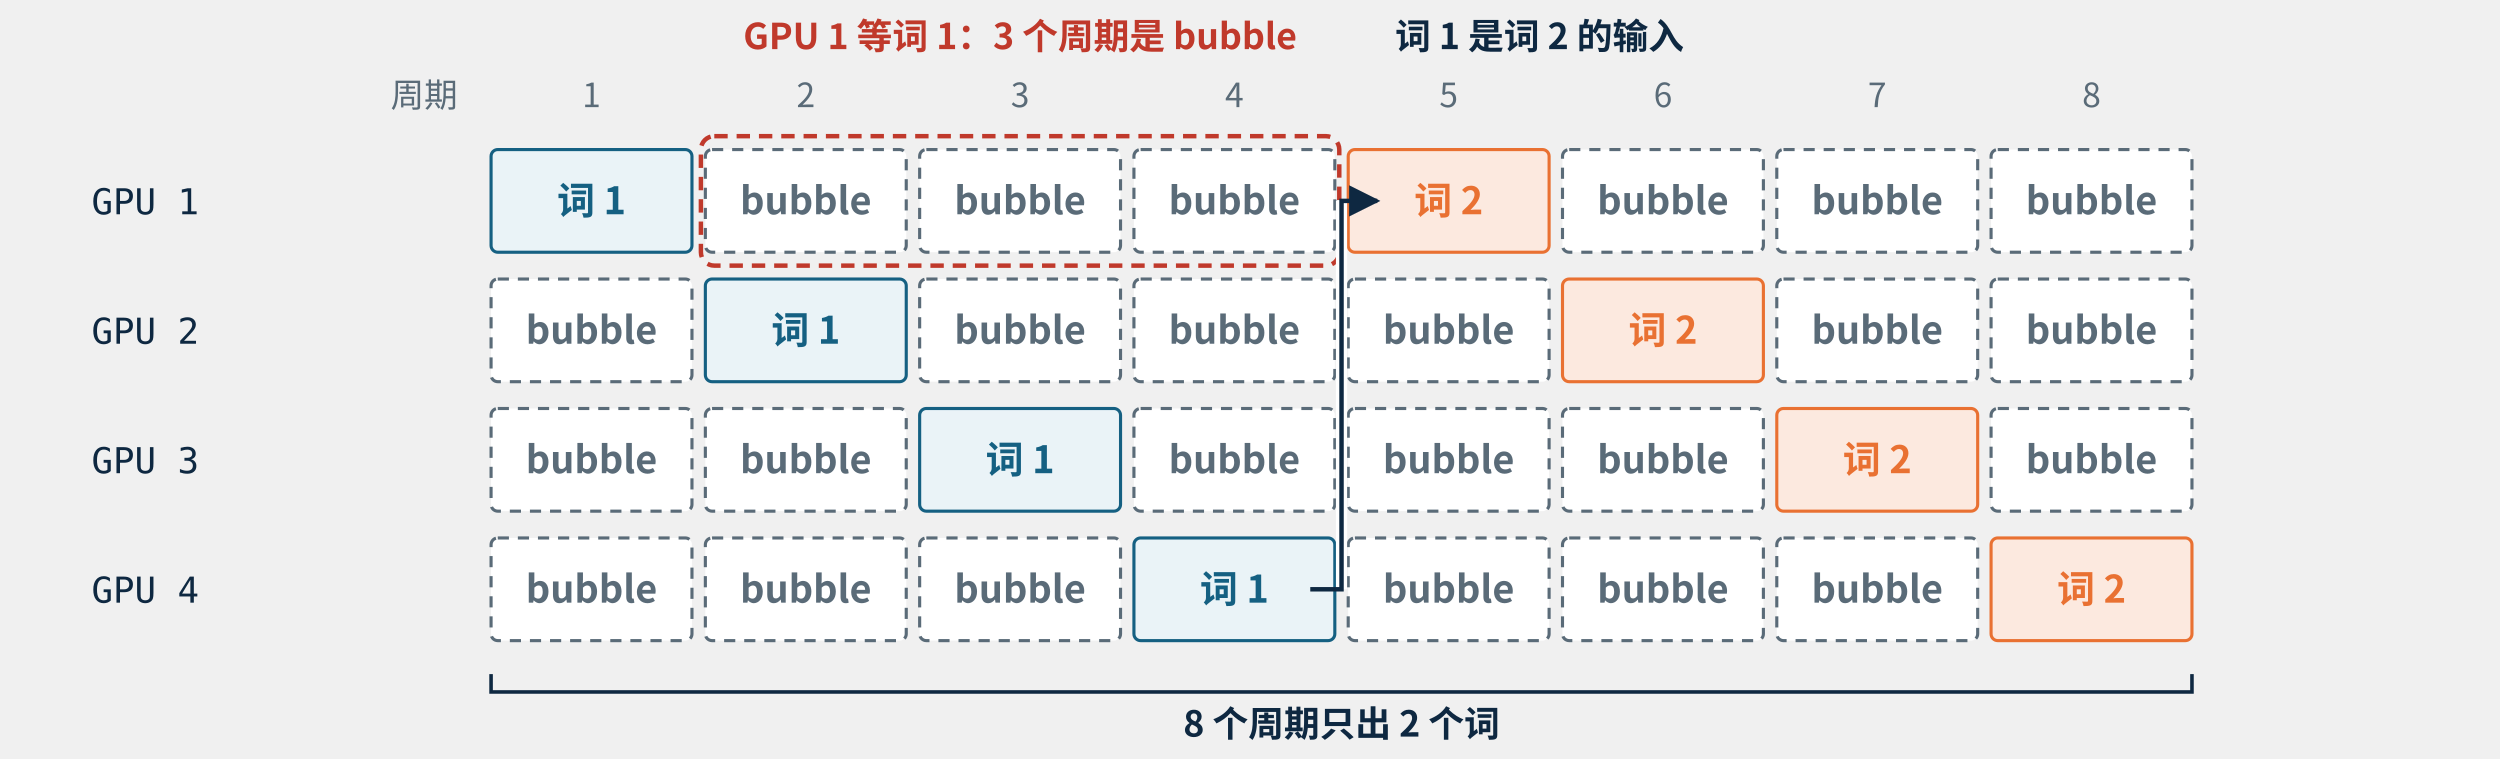
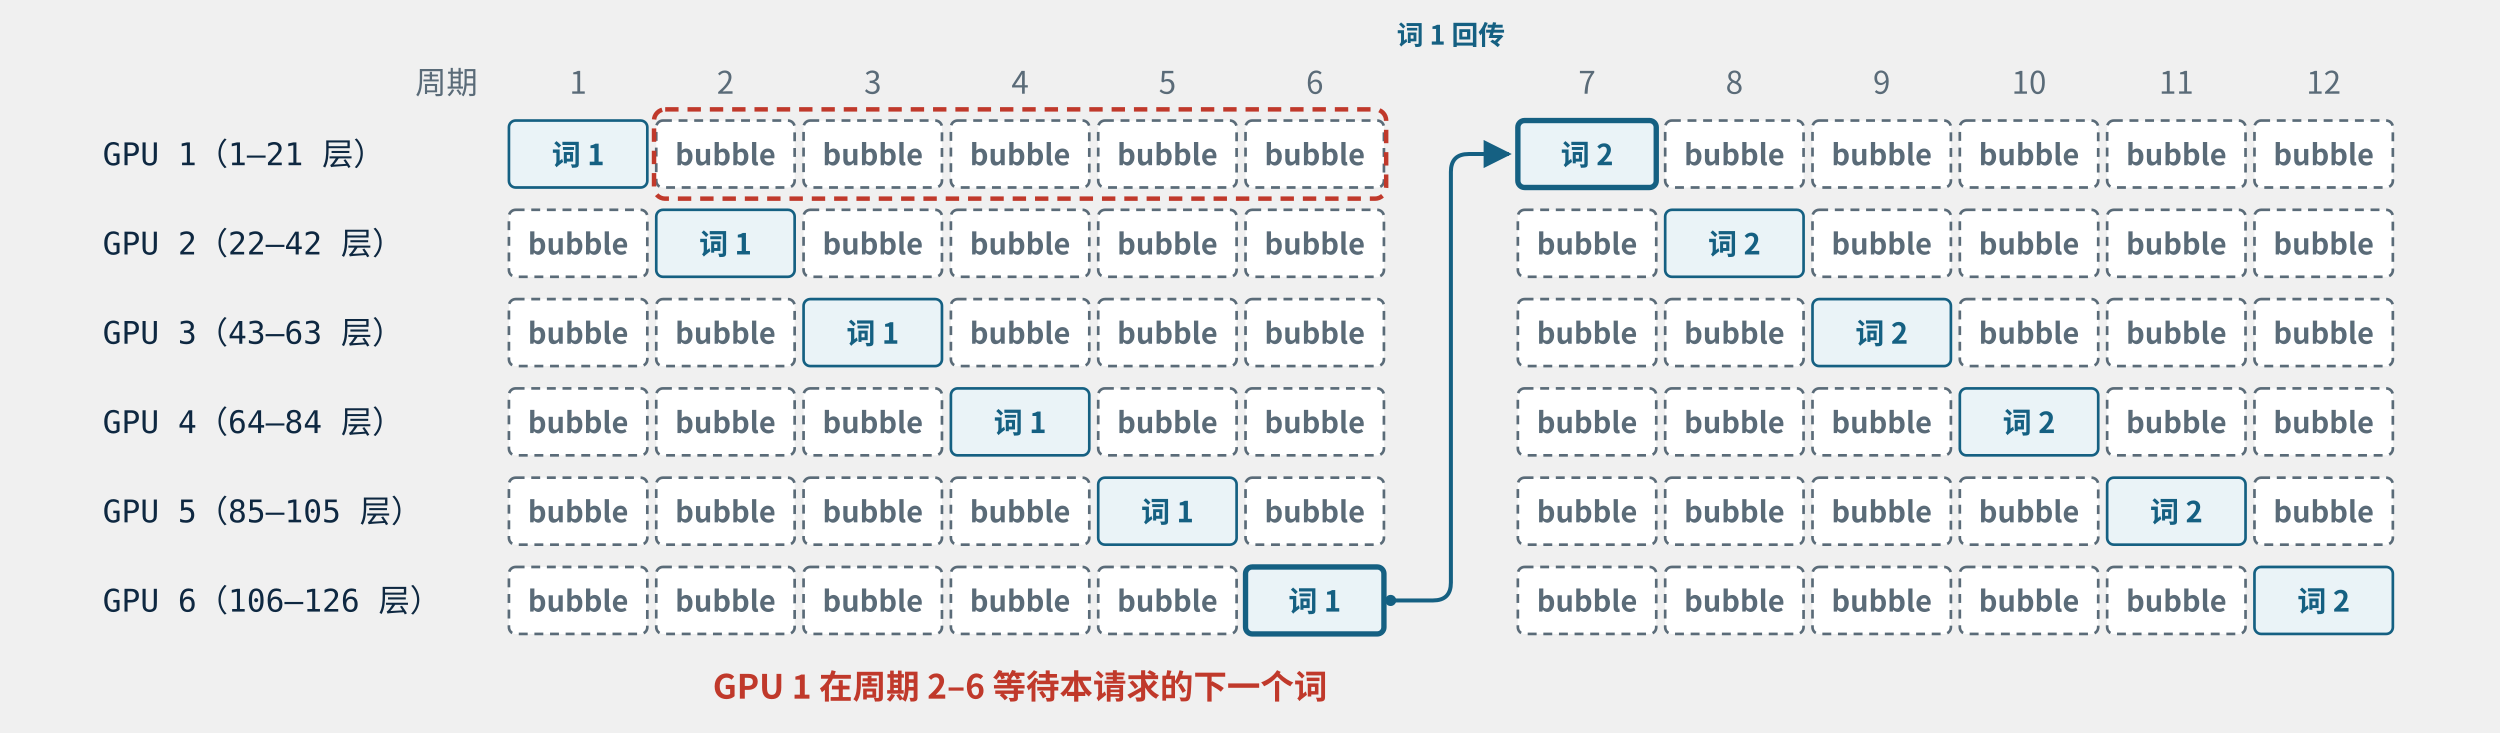
- <svg xmlns="http://www.w3.org/2000/svg" viewBox="-17 0 1120 340" width="1120" height="340">
+ <svg xmlns="http://www.w3.org/2000/svg" viewBox="-22 0 1120 328" width="1120" height="328">
  <defs>
    <marker id="ah-156082" viewBox="0 0 10 10" refX="9" refY="5" markerWidth="7" markerHeight="7" orient="auto-start-reverse">
      <path d="M0,0 L10,5 L0,10 z" fill="#156082" />
    </marker>
    <marker id="ah-e97132" viewBox="0 0 10 10" refX="9" refY="5" markerWidth="7" markerHeight="7" orient="auto-start-reverse">
      <path d="M0,0 L10,5 L0,10 z" fill="#e97132" />
    </marker>
    <marker id="ah-0e2841" viewBox="0 0 10 10" refX="9" refY="5" markerWidth="7" markerHeight="7" orient="auto-start-reverse">
      <path d="M0,0 L10,5 L0,10 z" fill="#0e2841" />
    </marker>
    <marker id="ah-2e7d4f" viewBox="0 0 10 10" refX="9" refY="5" markerWidth="7" markerHeight="7" orient="auto-start-reverse">
      <path d="M0,0 L10,5 L0,10 z" fill="#2e7d4f" />
    </marker>
    <marker id="ah-c0392b" viewBox="0 0 10 10" refX="9" refY="5" markerWidth="7" markerHeight="7" orient="auto-start-reverse">
      <path d="M0,0 L10,5 L0,10 z" fill="#c0392b" />
    </marker>
    <marker id="ah-5a6b78" viewBox="0 0 10 10" refX="9" refY="5" markerWidth="7" markerHeight="7" orient="auto-start-reverse">
      <path d="M0,0 L10,5 L0,10 z" fill="#5a6b78" />
    </marker>
    <marker id="ah-9fb5c3" viewBox="0 0 10 10" refX="9" refY="5" markerWidth="7" markerHeight="7" orient="auto-start-reverse">
      <path d="M0,0 L10,5 L0,10 z" fill="#9fb5c3" />
    </marker>
  </defs>
-   <text x="188.0" y="48.0" font-family="PingFang SC, Noto Sans CJK SC, Source Han Sans SC, sans-serif" font-size="15" font-weight="normal" fill="#5a6b78" text-anchor="end">周期</text>
-   <text x="248.0" y="48.0" font-family="PingFang SC, Noto Sans CJK SC, Source Han Sans SC, sans-serif" font-size="15" font-weight="normal" fill="#5a6b78" text-anchor="middle">1</text>
-   <text x="344.0" y="48.0" font-family="PingFang SC, Noto Sans CJK SC, Source Han Sans SC, sans-serif" font-size="15" font-weight="normal" fill="#5a6b78" text-anchor="middle">2</text>
-   <text x="440.0" y="48.0" font-family="PingFang SC, Noto Sans CJK SC, Source Han Sans SC, sans-serif" font-size="15" font-weight="normal" fill="#5a6b78" text-anchor="middle">3</text>
-   <text x="536.0" y="48.0" font-family="PingFang SC, Noto Sans CJK SC, Source Han Sans SC, sans-serif" font-size="15" font-weight="normal" fill="#5a6b78" text-anchor="middle">4</text>
-   <text x="632.0" y="48.0" font-family="PingFang SC, Noto Sans CJK SC, Source Han Sans SC, sans-serif" font-size="15" font-weight="normal" fill="#5a6b78" text-anchor="middle">5</text>
-   <text x="728.0" y="48.0" font-family="PingFang SC, Noto Sans CJK SC, Source Han Sans SC, sans-serif" font-size="15" font-weight="normal" fill="#5a6b78" text-anchor="middle">6</text>
-   <text x="824.0" y="48.0" font-family="PingFang SC, Noto Sans CJK SC, Source Han Sans SC, sans-serif" font-size="15" font-weight="normal" fill="#5a6b78" text-anchor="middle">7</text>
-   <text x="920.0" y="48.0" font-family="PingFang SC, Noto Sans CJK SC, Source Han Sans SC, sans-serif" font-size="15" font-weight="normal" fill="#5a6b78" text-anchor="middle">8</text>
-   <text x="24.0" y="96.0" font-family="SFMono-Regular, Menlo, DejaVu Sans Mono, Consolas, monospace" font-size="16" font-weight="normal" fill="#0e2841" text-anchor="start">GPU 1</text>
-   <rect x="203.0" y="67.0" width="90.0" height="46.0" rx="3" fill="#eaf3f7" stroke="#156082" stroke-width="1.4" />
-   <text x="248.0" y="96.0" font-family="PingFang SC, Noto Sans CJK SC, Source Han Sans SC, sans-serif" font-size="17" font-weight="bold" fill="#156082" text-anchor="middle">词 1</text>
-   <rect x="299.0" y="67.0" width="90.0" height="46.0" rx="3" fill="#ffffff" stroke="#5a6b78" stroke-width="1.4" stroke-dasharray="5 4" />
-   <text x="344.0" y="96.0" font-family="PingFang SC, Noto Sans CJK SC, Source Han Sans SC, sans-serif" font-size="17" font-weight="bold" fill="#5a6b78" text-anchor="middle">bubble</text>
-   <rect x="395.0" y="67.0" width="90.0" height="46.0" rx="3" fill="#ffffff" stroke="#5a6b78" stroke-width="1.4" stroke-dasharray="5 4" />
-   <text x="440.0" y="96.0" font-family="PingFang SC, Noto Sans CJK SC, Source Han Sans SC, sans-serif" font-size="17" font-weight="bold" fill="#5a6b78" text-anchor="middle">bubble</text>
-   <rect x="491.0" y="67.0" width="90.0" height="46.0" rx="3" fill="#ffffff" stroke="#5a6b78" stroke-width="1.4" stroke-dasharray="5 4" />
-   <text x="536.0" y="96.0" font-family="PingFang SC, Noto Sans CJK SC, Source Han Sans SC, sans-serif" font-size="17" font-weight="bold" fill="#5a6b78" text-anchor="middle">bubble</text>
-   <rect x="587.0" y="67.0" width="90.0" height="46.0" rx="3" fill="#fce9df" stroke="#e97132" stroke-width="1.4" />
-   <text x="632.0" y="96.0" font-family="PingFang SC, Noto Sans CJK SC, Source Han Sans SC, sans-serif" font-size="17" font-weight="bold" fill="#e97132" text-anchor="middle">词 2</text>
-   <rect x="683.0" y="67.0" width="90.0" height="46.0" rx="3" fill="#ffffff" stroke="#5a6b78" stroke-width="1.4" stroke-dasharray="5 4" />
-   <text x="728.0" y="96.0" font-family="PingFang SC, Noto Sans CJK SC, Source Han Sans SC, sans-serif" font-size="17" font-weight="bold" fill="#5a6b78" text-anchor="middle">bubble</text>
-   <rect x="779.0" y="67.0" width="90.0" height="46.0" rx="3" fill="#ffffff" stroke="#5a6b78" stroke-width="1.4" stroke-dasharray="5 4" />
-   <text x="824.0" y="96.0" font-family="PingFang SC, Noto Sans CJK SC, Source Han Sans SC, sans-serif" font-size="17" font-weight="bold" fill="#5a6b78" text-anchor="middle">bubble</text>
-   <rect x="875.0" y="67.0" width="90.0" height="46.0" rx="3" fill="#ffffff" stroke="#5a6b78" stroke-width="1.4" stroke-dasharray="5 4" />
-   <text x="920.0" y="96.0" font-family="PingFang SC, Noto Sans CJK SC, Source Han Sans SC, sans-serif" font-size="17" font-weight="bold" fill="#5a6b78" text-anchor="middle">bubble</text>
-   <text x="24.0" y="154.0" font-family="SFMono-Regular, Menlo, DejaVu Sans Mono, Consolas, monospace" font-size="16" font-weight="normal" fill="#0e2841" text-anchor="start">GPU 2</text>
-   <rect x="203.0" y="125.0" width="90.0" height="46.0" rx="3" fill="#ffffff" stroke="#5a6b78" stroke-width="1.4" stroke-dasharray="5 4" />
-   <text x="248.0" y="154.0" font-family="PingFang SC, Noto Sans CJK SC, Source Han Sans SC, sans-serif" font-size="17" font-weight="bold" fill="#5a6b78" text-anchor="middle">bubble</text>
-   <rect x="299.0" y="125.0" width="90.0" height="46.0" rx="3" fill="#eaf3f7" stroke="#156082" stroke-width="1.4" />
-   <text x="344.0" y="154.0" font-family="PingFang SC, Noto Sans CJK SC, Source Han Sans SC, sans-serif" font-size="17" font-weight="bold" fill="#156082" text-anchor="middle">词 1</text>
-   <rect x="395.0" y="125.0" width="90.0" height="46.0" rx="3" fill="#ffffff" stroke="#5a6b78" stroke-width="1.4" stroke-dasharray="5 4" />
-   <text x="440.0" y="154.0" font-family="PingFang SC, Noto Sans CJK SC, Source Han Sans SC, sans-serif" font-size="17" font-weight="bold" fill="#5a6b78" text-anchor="middle">bubble</text>
-   <rect x="491.0" y="125.0" width="90.0" height="46.0" rx="3" fill="#ffffff" stroke="#5a6b78" stroke-width="1.4" stroke-dasharray="5 4" />
-   <text x="536.0" y="154.0" font-family="PingFang SC, Noto Sans CJK SC, Source Han Sans SC, sans-serif" font-size="17" font-weight="bold" fill="#5a6b78" text-anchor="middle">bubble</text>
-   <rect x="587.0" y="125.0" width="90.0" height="46.0" rx="3" fill="#ffffff" stroke="#5a6b78" stroke-width="1.4" stroke-dasharray="5 4" />
-   <text x="632.0" y="154.0" font-family="PingFang SC, Noto Sans CJK SC, Source Han Sans SC, sans-serif" font-size="17" font-weight="bold" fill="#5a6b78" text-anchor="middle">bubble</text>
-   <rect x="683.0" y="125.0" width="90.0" height="46.0" rx="3" fill="#fce9df" stroke="#e97132" stroke-width="1.4" />
-   <text x="728.0" y="154.0" font-family="PingFang SC, Noto Sans CJK SC, Source Han Sans SC, sans-serif" font-size="17" font-weight="bold" fill="#e97132" text-anchor="middle">词 2</text>
-   <rect x="779.0" y="125.0" width="90.0" height="46.0" rx="3" fill="#ffffff" stroke="#5a6b78" stroke-width="1.4" stroke-dasharray="5 4" />
-   <text x="824.0" y="154.0" font-family="PingFang SC, Noto Sans CJK SC, Source Han Sans SC, sans-serif" font-size="17" font-weight="bold" fill="#5a6b78" text-anchor="middle">bubble</text>
-   <rect x="875.0" y="125.0" width="90.0" height="46.0" rx="3" fill="#ffffff" stroke="#5a6b78" stroke-width="1.4" stroke-dasharray="5 4" />
-   <text x="920.0" y="154.0" font-family="PingFang SC, Noto Sans CJK SC, Source Han Sans SC, sans-serif" font-size="17" font-weight="bold" fill="#5a6b78" text-anchor="middle">bubble</text>
-   <text x="24.0" y="212.0" font-family="SFMono-Regular, Menlo, DejaVu Sans Mono, Consolas, monospace" font-size="16" font-weight="normal" fill="#0e2841" text-anchor="start">GPU 3</text>
-   <rect x="203.0" y="183.0" width="90.0" height="46.0" rx="3" fill="#ffffff" stroke="#5a6b78" stroke-width="1.4" stroke-dasharray="5 4" />
-   <text x="248.0" y="212.0" font-family="PingFang SC, Noto Sans CJK SC, Source Han Sans SC, sans-serif" font-size="17" font-weight="bold" fill="#5a6b78" text-anchor="middle">bubble</text>
-   <rect x="299.0" y="183.0" width="90.0" height="46.0" rx="3" fill="#ffffff" stroke="#5a6b78" stroke-width="1.4" stroke-dasharray="5 4" />
-   <text x="344.0" y="212.0" font-family="PingFang SC, Noto Sans CJK SC, Source Han Sans SC, sans-serif" font-size="17" font-weight="bold" fill="#5a6b78" text-anchor="middle">bubble</text>
-   <rect x="395.0" y="183.0" width="90.0" height="46.0" rx="3" fill="#eaf3f7" stroke="#156082" stroke-width="1.4" />
-   <text x="440.0" y="212.0" font-family="PingFang SC, Noto Sans CJK SC, Source Han Sans SC, sans-serif" font-size="17" font-weight="bold" fill="#156082" text-anchor="middle">词 1</text>
-   <rect x="491.0" y="183.0" width="90.0" height="46.0" rx="3" fill="#ffffff" stroke="#5a6b78" stroke-width="1.4" stroke-dasharray="5 4" />
-   <text x="536.0" y="212.0" font-family="PingFang SC, Noto Sans CJK SC, Source Han Sans SC, sans-serif" font-size="17" font-weight="bold" fill="#5a6b78" text-anchor="middle">bubble</text>
-   <rect x="587.0" y="183.0" width="90.0" height="46.0" rx="3" fill="#ffffff" stroke="#5a6b78" stroke-width="1.4" stroke-dasharray="5 4" />
-   <text x="632.0" y="212.0" font-family="PingFang SC, Noto Sans CJK SC, Source Han Sans SC, sans-serif" font-size="17" font-weight="bold" fill="#5a6b78" text-anchor="middle">bubble</text>
-   <rect x="683.0" y="183.0" width="90.0" height="46.0" rx="3" fill="#ffffff" stroke="#5a6b78" stroke-width="1.4" stroke-dasharray="5 4" />
-   <text x="728.0" y="212.0" font-family="PingFang SC, Noto Sans CJK SC, Source Han Sans SC, sans-serif" font-size="17" font-weight="bold" fill="#5a6b78" text-anchor="middle">bubble</text>
-   <rect x="779.0" y="183.0" width="90.0" height="46.0" rx="3" fill="#fce9df" stroke="#e97132" stroke-width="1.4" />
-   <text x="824.0" y="212.0" font-family="PingFang SC, Noto Sans CJK SC, Source Han Sans SC, sans-serif" font-size="17" font-weight="bold" fill="#e97132" text-anchor="middle">词 2</text>
-   <rect x="875.0" y="183.0" width="90.0" height="46.0" rx="3" fill="#ffffff" stroke="#5a6b78" stroke-width="1.4" stroke-dasharray="5 4" />
-   <text x="920.0" y="212.0" font-family="PingFang SC, Noto Sans CJK SC, Source Han Sans SC, sans-serif" font-size="17" font-weight="bold" fill="#5a6b78" text-anchor="middle">bubble</text>
-   <text x="24.0" y="270.0" font-family="SFMono-Regular, Menlo, DejaVu Sans Mono, Consolas, monospace" font-size="16" font-weight="normal" fill="#0e2841" text-anchor="start">GPU 4</text>
-   <rect x="203.0" y="241.0" width="90.0" height="46.0" rx="3" fill="#ffffff" stroke="#5a6b78" stroke-width="1.4" stroke-dasharray="5 4" />
-   <text x="248.0" y="270.0" font-family="PingFang SC, Noto Sans CJK SC, Source Han Sans SC, sans-serif" font-size="17" font-weight="bold" fill="#5a6b78" text-anchor="middle">bubble</text>
-   <rect x="299.0" y="241.0" width="90.0" height="46.0" rx="3" fill="#ffffff" stroke="#5a6b78" stroke-width="1.4" stroke-dasharray="5 4" />
-   <text x="344.0" y="270.0" font-family="PingFang SC, Noto Sans CJK SC, Source Han Sans SC, sans-serif" font-size="17" font-weight="bold" fill="#5a6b78" text-anchor="middle">bubble</text>
-   <rect x="395.0" y="241.0" width="90.0" height="46.0" rx="3" fill="#ffffff" stroke="#5a6b78" stroke-width="1.4" stroke-dasharray="5 4" />
-   <text x="440.0" y="270.0" font-family="PingFang SC, Noto Sans CJK SC, Source Han Sans SC, sans-serif" font-size="17" font-weight="bold" fill="#5a6b78" text-anchor="middle">bubble</text>
-   <rect x="491.0" y="241.0" width="90.0" height="46.0" rx="3" fill="#eaf3f7" stroke="#156082" stroke-width="1.4" />
-   <text x="536.0" y="270.0" font-family="PingFang SC, Noto Sans CJK SC, Source Han Sans SC, sans-serif" font-size="17" font-weight="bold" fill="#156082" text-anchor="middle">词 1</text>
-   <rect x="587.0" y="241.0" width="90.0" height="46.0" rx="3" fill="#ffffff" stroke="#5a6b78" stroke-width="1.4" stroke-dasharray="5 4" />
-   <text x="632.0" y="270.0" font-family="PingFang SC, Noto Sans CJK SC, Source Han Sans SC, sans-serif" font-size="17" font-weight="bold" fill="#5a6b78" text-anchor="middle">bubble</text>
-   <rect x="683.0" y="241.0" width="90.0" height="46.0" rx="3" fill="#ffffff" stroke="#5a6b78" stroke-width="1.4" stroke-dasharray="5 4" />
-   <text x="728.0" y="270.0" font-family="PingFang SC, Noto Sans CJK SC, Source Han Sans SC, sans-serif" font-size="17" font-weight="bold" fill="#5a6b78" text-anchor="middle">bubble</text>
-   <rect x="779.0" y="241.0" width="90.0" height="46.0" rx="3" fill="#ffffff" stroke="#5a6b78" stroke-width="1.4" stroke-dasharray="5 4" />
-   <text x="824.0" y="270.0" font-family="PingFang SC, Noto Sans CJK SC, Source Han Sans SC, sans-serif" font-size="17" font-weight="bold" fill="#5a6b78" text-anchor="middle">bubble</text>
-   <rect x="875.0" y="241.0" width="90.0" height="46.0" rx="3" fill="#fce9df" stroke="#e97132" stroke-width="1.4" />
-   <text x="920.0" y="270.0" font-family="PingFang SC, Noto Sans CJK SC, Source Han Sans SC, sans-serif" font-size="17" font-weight="bold" fill="#e97132" text-anchor="middle">词 2</text>
-   <rect x="297.0" y="61.0" width="286.0" height="58.0" rx="6" fill="none" stroke="#c0392b" stroke-width="2" stroke-dasharray="6 4" />
-   <text x="440.0" y="22.0" font-family="PingFang SC, Noto Sans CJK SC, Source Han Sans SC, sans-serif" font-size="16" font-weight="bold" fill="#c0392b" text-anchor="middle">GPU 1 等词 1：3 个周期是 bubble</text>
-   <line x1="584.0" y1="264.0" x2="584.0" y2="90.0" stroke="#ffffff" stroke-width="5" />
-   <path d="M 570.0 264.0 L 584.0 264.0 L 584.0 90.0 L 600.0 90.0" fill="none" stroke="#0e2841" stroke-width="2" marker-end="url(#ah-0e2841)" />
-   <text x="608.0" y="22.0" font-family="PingFang SC, Noto Sans CJK SC, Source Han Sans SC, sans-serif" font-size="16" font-weight="bold" fill="#0e2841" text-anchor="start">词 1 是词 2 的输入</text>
-   <path d="M 203.0 302.0 L 203.0 310.0 L 965.0 310.0 L 965.0 302.0" fill="none" stroke="#0e2841" stroke-width="1.6" />
-   <text x="584.0" y="330.0" font-family="PingFang SC, Noto Sans CJK SC, Source Han Sans SC, sans-serif" font-size="16" font-weight="bold" fill="#0e2841" text-anchor="middle">8 个周期只出 2 个词</text>
+   <text x="192.0" y="42.0" font-family="PingFang SC, Noto Sans CJK SC, Source Han Sans SC, sans-serif" font-size="14" font-weight="normal" fill="#5a6b78" text-anchor="end">周期</text>
+   <text x="237.0" y="42.0" font-family="PingFang SC, Noto Sans CJK SC, Source Han Sans SC, sans-serif" font-size="14" font-weight="normal" fill="#5a6b78" text-anchor="middle">1</text>
+   <text x="303.0" y="42.0" font-family="PingFang SC, Noto Sans CJK SC, Source Han Sans SC, sans-serif" font-size="14" font-weight="normal" fill="#5a6b78" text-anchor="middle">2</text>
+   <text x="369.0" y="42.0" font-family="PingFang SC, Noto Sans CJK SC, Source Han Sans SC, sans-serif" font-size="14" font-weight="normal" fill="#5a6b78" text-anchor="middle">3</text>
+   <text x="435.0" y="42.0" font-family="PingFang SC, Noto Sans CJK SC, Source Han Sans SC, sans-serif" font-size="14" font-weight="normal" fill="#5a6b78" text-anchor="middle">4</text>
+   <text x="501.0" y="42.0" font-family="PingFang SC, Noto Sans CJK SC, Source Han Sans SC, sans-serif" font-size="14" font-weight="normal" fill="#5a6b78" text-anchor="middle">5</text>
+   <text x="567.0" y="42.0" font-family="PingFang SC, Noto Sans CJK SC, Source Han Sans SC, sans-serif" font-size="14" font-weight="normal" fill="#5a6b78" text-anchor="middle">6</text>
+   <text x="689.0" y="42.0" font-family="PingFang SC, Noto Sans CJK SC, Source Han Sans SC, sans-serif" font-size="14" font-weight="normal" fill="#5a6b78" text-anchor="middle">7</text>
+   <text x="755.0" y="42.0" font-family="PingFang SC, Noto Sans CJK SC, Source Han Sans SC, sans-serif" font-size="14" font-weight="normal" fill="#5a6b78" text-anchor="middle">8</text>
+   <text x="821.0" y="42.0" font-family="PingFang SC, Noto Sans CJK SC, Source Han Sans SC, sans-serif" font-size="14" font-weight="normal" fill="#5a6b78" text-anchor="middle">9</text>
+   <text x="887.0" y="42.0" font-family="PingFang SC, Noto Sans CJK SC, Source Han Sans SC, sans-serif" font-size="14" font-weight="normal" fill="#5a6b78" text-anchor="middle">10</text>
+   <text x="953.0" y="42.0" font-family="PingFang SC, Noto Sans CJK SC, Source Han Sans SC, sans-serif" font-size="14" font-weight="normal" fill="#5a6b78" text-anchor="middle">11</text>
+   <text x="1019.0" y="42.0" font-family="PingFang SC, Noto Sans CJK SC, Source Han Sans SC, sans-serif" font-size="14" font-weight="normal" fill="#5a6b78" text-anchor="middle">12</text>
+   <text x="24.0" y="74.0" font-family="SFMono-Regular, Menlo, DejaVu Sans Mono, Consolas, monospace" font-size="14" font-weight="normal" fill="#0e2841" text-anchor="start">GPU 1（1–21 层）</text>
+   <rect x="206.0" y="54.0" width="62.0" height="30.0" rx="3" fill="#eaf3f7" stroke="#156082" stroke-width="1.2" />
+   <text x="237.0" y="74.0" font-family="PingFang SC, Noto Sans CJK SC, Source Han Sans SC, sans-serif" font-size="13" font-weight="bold" fill="#156082" text-anchor="middle">词 1</text>
+   <rect x="272.0" y="54.0" width="62.0" height="30.0" rx="3" fill="#ffffff" stroke="#5a6b78" stroke-width="1.2" stroke-dasharray="4 3" />
+   <text x="303.0" y="74.0" font-family="PingFang SC, Noto Sans CJK SC, Source Han Sans SC, sans-serif" font-size="13" font-weight="bold" fill="#5a6b78" text-anchor="middle">bubble</text>
+   <rect x="338.0" y="54.0" width="62.0" height="30.0" rx="3" fill="#ffffff" stroke="#5a6b78" stroke-width="1.2" stroke-dasharray="4 3" />
+   <text x="369.0" y="74.0" font-family="PingFang SC, Noto Sans CJK SC, Source Han Sans SC, sans-serif" font-size="13" font-weight="bold" fill="#5a6b78" text-anchor="middle">bubble</text>
+   <rect x="404.0" y="54.0" width="62.0" height="30.0" rx="3" fill="#ffffff" stroke="#5a6b78" stroke-width="1.2" stroke-dasharray="4 3" />
+   <text x="435.0" y="74.0" font-family="PingFang SC, Noto Sans CJK SC, Source Han Sans SC, sans-serif" font-size="13" font-weight="bold" fill="#5a6b78" text-anchor="middle">bubble</text>
+   <rect x="470.0" y="54.0" width="62.0" height="30.0" rx="3" fill="#ffffff" stroke="#5a6b78" stroke-width="1.2" stroke-dasharray="4 3" />
+   <text x="501.0" y="74.0" font-family="PingFang SC, Noto Sans CJK SC, Source Han Sans SC, sans-serif" font-size="13" font-weight="bold" fill="#5a6b78" text-anchor="middle">bubble</text>
+   <rect x="536.0" y="54.0" width="62.0" height="30.0" rx="3" fill="#ffffff" stroke="#5a6b78" stroke-width="1.2" stroke-dasharray="4 3" />
+   <text x="567.0" y="74.0" font-family="PingFang SC, Noto Sans CJK SC, Source Han Sans SC, sans-serif" font-size="13" font-weight="bold" fill="#5a6b78" text-anchor="middle">bubble</text>
+   <rect x="658.0" y="54.0" width="62.0" height="30.0" rx="3" fill="#eaf3f7" stroke="#156082" stroke-width="1.2" />
+   <text x="689.0" y="74.0" font-family="PingFang SC, Noto Sans CJK SC, Source Han Sans SC, sans-serif" font-size="13" font-weight="bold" fill="#156082" text-anchor="middle">词 2</text>
+   <rect x="724.0" y="54.0" width="62.0" height="30.0" rx="3" fill="#ffffff" stroke="#5a6b78" stroke-width="1.2" stroke-dasharray="4 3" />
+   <text x="755.0" y="74.0" font-family="PingFang SC, Noto Sans CJK SC, Source Han Sans SC, sans-serif" font-size="13" font-weight="bold" fill="#5a6b78" text-anchor="middle">bubble</text>
+   <rect x="790.0" y="54.0" width="62.0" height="30.0" rx="3" fill="#ffffff" stroke="#5a6b78" stroke-width="1.2" stroke-dasharray="4 3" />
+   <text x="821.0" y="74.0" font-family="PingFang SC, Noto Sans CJK SC, Source Han Sans SC, sans-serif" font-size="13" font-weight="bold" fill="#5a6b78" text-anchor="middle">bubble</text>
+   <rect x="856.0" y="54.0" width="62.0" height="30.0" rx="3" fill="#ffffff" stroke="#5a6b78" stroke-width="1.2" stroke-dasharray="4 3" />
+   <text x="887.0" y="74.0" font-family="PingFang SC, Noto Sans CJK SC, Source Han Sans SC, sans-serif" font-size="13" font-weight="bold" fill="#5a6b78" text-anchor="middle">bubble</text>
+   <rect x="922.0" y="54.0" width="62.0" height="30.0" rx="3" fill="#ffffff" stroke="#5a6b78" stroke-width="1.2" stroke-dasharray="4 3" />
+   <text x="953.0" y="74.0" font-family="PingFang SC, Noto Sans CJK SC, Source Han Sans SC, sans-serif" font-size="13" font-weight="bold" fill="#5a6b78" text-anchor="middle">bubble</text>
+   <rect x="988.0" y="54.0" width="62.0" height="30.0" rx="3" fill="#ffffff" stroke="#5a6b78" stroke-width="1.2" stroke-dasharray="4 3" />
+   <text x="1019.0" y="74.0" font-family="PingFang SC, Noto Sans CJK SC, Source Han Sans SC, sans-serif" font-size="13" font-weight="bold" fill="#5a6b78" text-anchor="middle">bubble</text>
+   <text x="24.0" y="114.0" font-family="SFMono-Regular, Menlo, DejaVu Sans Mono, Consolas, monospace" font-size="14" font-weight="normal" fill="#0e2841" text-anchor="start">GPU 2（22–42 层）</text>
+   <rect x="206.0" y="94.0" width="62.0" height="30.0" rx="3" fill="#ffffff" stroke="#5a6b78" stroke-width="1.2" stroke-dasharray="4 3" />
+   <text x="237.0" y="114.0" font-family="PingFang SC, Noto Sans CJK SC, Source Han Sans SC, sans-serif" font-size="13" font-weight="bold" fill="#5a6b78" text-anchor="middle">bubble</text>
+   <rect x="272.0" y="94.0" width="62.0" height="30.0" rx="3" fill="#eaf3f7" stroke="#156082" stroke-width="1.2" />
+   <text x="303.0" y="114.0" font-family="PingFang SC, Noto Sans CJK SC, Source Han Sans SC, sans-serif" font-size="13" font-weight="bold" fill="#156082" text-anchor="middle">词 1</text>
+   <rect x="338.0" y="94.0" width="62.0" height="30.0" rx="3" fill="#ffffff" stroke="#5a6b78" stroke-width="1.2" stroke-dasharray="4 3" />
+   <text x="369.0" y="114.0" font-family="PingFang SC, Noto Sans CJK SC, Source Han Sans SC, sans-serif" font-size="13" font-weight="bold" fill="#5a6b78" text-anchor="middle">bubble</text>
+   <rect x="404.0" y="94.0" width="62.0" height="30.0" rx="3" fill="#ffffff" stroke="#5a6b78" stroke-width="1.2" stroke-dasharray="4 3" />
+   <text x="435.0" y="114.0" font-family="PingFang SC, Noto Sans CJK SC, Source Han Sans SC, sans-serif" font-size="13" font-weight="bold" fill="#5a6b78" text-anchor="middle">bubble</text>
+   <rect x="470.0" y="94.0" width="62.0" height="30.0" rx="3" fill="#ffffff" stroke="#5a6b78" stroke-width="1.2" stroke-dasharray="4 3" />
+   <text x="501.0" y="114.0" font-family="PingFang SC, Noto Sans CJK SC, Source Han Sans SC, sans-serif" font-size="13" font-weight="bold" fill="#5a6b78" text-anchor="middle">bubble</text>
+   <rect x="536.0" y="94.0" width="62.0" height="30.0" rx="3" fill="#ffffff" stroke="#5a6b78" stroke-width="1.2" stroke-dasharray="4 3" />
+   <text x="567.0" y="114.0" font-family="PingFang SC, Noto Sans CJK SC, Source Han Sans SC, sans-serif" font-size="13" font-weight="bold" fill="#5a6b78" text-anchor="middle">bubble</text>
+   <rect x="658.0" y="94.0" width="62.0" height="30.0" rx="3" fill="#ffffff" stroke="#5a6b78" stroke-width="1.2" stroke-dasharray="4 3" />
+   <text x="689.0" y="114.0" font-family="PingFang SC, Noto Sans CJK SC, Source Han Sans SC, sans-serif" font-size="13" font-weight="bold" fill="#5a6b78" text-anchor="middle">bubble</text>
+   <rect x="724.0" y="94.0" width="62.0" height="30.0" rx="3" fill="#eaf3f7" stroke="#156082" stroke-width="1.2" />
+   <text x="755.0" y="114.0" font-family="PingFang SC, Noto Sans CJK SC, Source Han Sans SC, sans-serif" font-size="13" font-weight="bold" fill="#156082" text-anchor="middle">词 2</text>
+   <rect x="790.0" y="94.0" width="62.0" height="30.0" rx="3" fill="#ffffff" stroke="#5a6b78" stroke-width="1.2" stroke-dasharray="4 3" />
+   <text x="821.0" y="114.0" font-family="PingFang SC, Noto Sans CJK SC, Source Han Sans SC, sans-serif" font-size="13" font-weight="bold" fill="#5a6b78" text-anchor="middle">bubble</text>
+   <rect x="856.0" y="94.0" width="62.0" height="30.0" rx="3" fill="#ffffff" stroke="#5a6b78" stroke-width="1.2" stroke-dasharray="4 3" />
+   <text x="887.0" y="114.0" font-family="PingFang SC, Noto Sans CJK SC, Source Han Sans SC, sans-serif" font-size="13" font-weight="bold" fill="#5a6b78" text-anchor="middle">bubble</text>
+   <rect x="922.0" y="94.0" width="62.0" height="30.0" rx="3" fill="#ffffff" stroke="#5a6b78" stroke-width="1.2" stroke-dasharray="4 3" />
+   <text x="953.0" y="114.0" font-family="PingFang SC, Noto Sans CJK SC, Source Han Sans SC, sans-serif" font-size="13" font-weight="bold" fill="#5a6b78" text-anchor="middle">bubble</text>
+   <rect x="988.0" y="94.0" width="62.0" height="30.0" rx="3" fill="#ffffff" stroke="#5a6b78" stroke-width="1.2" stroke-dasharray="4 3" />
+   <text x="1019.0" y="114.0" font-family="PingFang SC, Noto Sans CJK SC, Source Han Sans SC, sans-serif" font-size="13" font-weight="bold" fill="#5a6b78" text-anchor="middle">bubble</text>
+   <text x="24.0" y="154.0" font-family="SFMono-Regular, Menlo, DejaVu Sans Mono, Consolas, monospace" font-size="14" font-weight="normal" fill="#0e2841" text-anchor="start">GPU 3（43–63 层）</text>
+   <rect x="206.0" y="134.0" width="62.0" height="30.0" rx="3" fill="#ffffff" stroke="#5a6b78" stroke-width="1.2" stroke-dasharray="4 3" />
+   <text x="237.0" y="154.0" font-family="PingFang SC, Noto Sans CJK SC, Source Han Sans SC, sans-serif" font-size="13" font-weight="bold" fill="#5a6b78" text-anchor="middle">bubble</text>
+   <rect x="272.0" y="134.0" width="62.0" height="30.0" rx="3" fill="#ffffff" stroke="#5a6b78" stroke-width="1.2" stroke-dasharray="4 3" />
+   <text x="303.0" y="154.0" font-family="PingFang SC, Noto Sans CJK SC, Source Han Sans SC, sans-serif" font-size="13" font-weight="bold" fill="#5a6b78" text-anchor="middle">bubble</text>
+   <rect x="338.0" y="134.0" width="62.0" height="30.0" rx="3" fill="#eaf3f7" stroke="#156082" stroke-width="1.2" />
+   <text x="369.0" y="154.0" font-family="PingFang SC, Noto Sans CJK SC, Source Han Sans SC, sans-serif" font-size="13" font-weight="bold" fill="#156082" text-anchor="middle">词 1</text>
+   <rect x="404.0" y="134.0" width="62.0" height="30.0" rx="3" fill="#ffffff" stroke="#5a6b78" stroke-width="1.2" stroke-dasharray="4 3" />
+   <text x="435.0" y="154.0" font-family="PingFang SC, Noto Sans CJK SC, Source Han Sans SC, sans-serif" font-size="13" font-weight="bold" fill="#5a6b78" text-anchor="middle">bubble</text>
+   <rect x="470.0" y="134.0" width="62.0" height="30.0" rx="3" fill="#ffffff" stroke="#5a6b78" stroke-width="1.2" stroke-dasharray="4 3" />
+   <text x="501.0" y="154.0" font-family="PingFang SC, Noto Sans CJK SC, Source Han Sans SC, sans-serif" font-size="13" font-weight="bold" fill="#5a6b78" text-anchor="middle">bubble</text>
+   <rect x="536.0" y="134.0" width="62.0" height="30.0" rx="3" fill="#ffffff" stroke="#5a6b78" stroke-width="1.2" stroke-dasharray="4 3" />
+   <text x="567.0" y="154.0" font-family="PingFang SC, Noto Sans CJK SC, Source Han Sans SC, sans-serif" font-size="13" font-weight="bold" fill="#5a6b78" text-anchor="middle">bubble</text>
+   <rect x="658.0" y="134.0" width="62.0" height="30.0" rx="3" fill="#ffffff" stroke="#5a6b78" stroke-width="1.2" stroke-dasharray="4 3" />
+   <text x="689.0" y="154.0" font-family="PingFang SC, Noto Sans CJK SC, Source Han Sans SC, sans-serif" font-size="13" font-weight="bold" fill="#5a6b78" text-anchor="middle">bubble</text>
+   <rect x="724.0" y="134.0" width="62.0" height="30.0" rx="3" fill="#ffffff" stroke="#5a6b78" stroke-width="1.2" stroke-dasharray="4 3" />
+   <text x="755.0" y="154.0" font-family="PingFang SC, Noto Sans CJK SC, Source Han Sans SC, sans-serif" font-size="13" font-weight="bold" fill="#5a6b78" text-anchor="middle">bubble</text>
+   <rect x="790.0" y="134.0" width="62.0" height="30.0" rx="3" fill="#eaf3f7" stroke="#156082" stroke-width="1.2" />
+   <text x="821.0" y="154.0" font-family="PingFang SC, Noto Sans CJK SC, Source Han Sans SC, sans-serif" font-size="13" font-weight="bold" fill="#156082" text-anchor="middle">词 2</text>
+   <rect x="856.0" y="134.0" width="62.0" height="30.0" rx="3" fill="#ffffff" stroke="#5a6b78" stroke-width="1.2" stroke-dasharray="4 3" />
+   <text x="887.0" y="154.0" font-family="PingFang SC, Noto Sans CJK SC, Source Han Sans SC, sans-serif" font-size="13" font-weight="bold" fill="#5a6b78" text-anchor="middle">bubble</text>
+   <rect x="922.0" y="134.0" width="62.0" height="30.0" rx="3" fill="#ffffff" stroke="#5a6b78" stroke-width="1.2" stroke-dasharray="4 3" />
+   <text x="953.0" y="154.0" font-family="PingFang SC, Noto Sans CJK SC, Source Han Sans SC, sans-serif" font-size="13" font-weight="bold" fill="#5a6b78" text-anchor="middle">bubble</text>
+   <rect x="988.0" y="134.0" width="62.0" height="30.0" rx="3" fill="#ffffff" stroke="#5a6b78" stroke-width="1.2" stroke-dasharray="4 3" />
+   <text x="1019.0" y="154.0" font-family="PingFang SC, Noto Sans CJK SC, Source Han Sans SC, sans-serif" font-size="13" font-weight="bold" fill="#5a6b78" text-anchor="middle">bubble</text>
+   <text x="24.0" y="194.0" font-family="SFMono-Regular, Menlo, DejaVu Sans Mono, Consolas, monospace" font-size="14" font-weight="normal" fill="#0e2841" text-anchor="start">GPU 4（64–84 层）</text>
+   <rect x="206.0" y="174.0" width="62.0" height="30.0" rx="3" fill="#ffffff" stroke="#5a6b78" stroke-width="1.2" stroke-dasharray="4 3" />
+   <text x="237.0" y="194.0" font-family="PingFang SC, Noto Sans CJK SC, Source Han Sans SC, sans-serif" font-size="13" font-weight="bold" fill="#5a6b78" text-anchor="middle">bubble</text>
+   <rect x="272.0" y="174.0" width="62.0" height="30.0" rx="3" fill="#ffffff" stroke="#5a6b78" stroke-width="1.2" stroke-dasharray="4 3" />
+   <text x="303.0" y="194.0" font-family="PingFang SC, Noto Sans CJK SC, Source Han Sans SC, sans-serif" font-size="13" font-weight="bold" fill="#5a6b78" text-anchor="middle">bubble</text>
+   <rect x="338.0" y="174.0" width="62.0" height="30.0" rx="3" fill="#ffffff" stroke="#5a6b78" stroke-width="1.2" stroke-dasharray="4 3" />
+   <text x="369.0" y="194.0" font-family="PingFang SC, Noto Sans CJK SC, Source Han Sans SC, sans-serif" font-size="13" font-weight="bold" fill="#5a6b78" text-anchor="middle">bubble</text>
+   <rect x="404.0" y="174.0" width="62.0" height="30.0" rx="3" fill="#eaf3f7" stroke="#156082" stroke-width="1.2" />
+   <text x="435.0" y="194.0" font-family="PingFang SC, Noto Sans CJK SC, Source Han Sans SC, sans-serif" font-size="13" font-weight="bold" fill="#156082" text-anchor="middle">词 1</text>
+   <rect x="470.0" y="174.0" width="62.0" height="30.0" rx="3" fill="#ffffff" stroke="#5a6b78" stroke-width="1.2" stroke-dasharray="4 3" />
+   <text x="501.0" y="194.0" font-family="PingFang SC, Noto Sans CJK SC, Source Han Sans SC, sans-serif" font-size="13" font-weight="bold" fill="#5a6b78" text-anchor="middle">bubble</text>
+   <rect x="536.0" y="174.0" width="62.0" height="30.0" rx="3" fill="#ffffff" stroke="#5a6b78" stroke-width="1.2" stroke-dasharray="4 3" />
+   <text x="567.0" y="194.0" font-family="PingFang SC, Noto Sans CJK SC, Source Han Sans SC, sans-serif" font-size="13" font-weight="bold" fill="#5a6b78" text-anchor="middle">bubble</text>
+   <rect x="658.0" y="174.0" width="62.0" height="30.0" rx="3" fill="#ffffff" stroke="#5a6b78" stroke-width="1.2" stroke-dasharray="4 3" />
+   <text x="689.0" y="194.0" font-family="PingFang SC, Noto Sans CJK SC, Source Han Sans SC, sans-serif" font-size="13" font-weight="bold" fill="#5a6b78" text-anchor="middle">bubble</text>
+   <rect x="724.0" y="174.0" width="62.0" height="30.0" rx="3" fill="#ffffff" stroke="#5a6b78" stroke-width="1.2" stroke-dasharray="4 3" />
+   <text x="755.0" y="194.0" font-family="PingFang SC, Noto Sans CJK SC, Source Han Sans SC, sans-serif" font-size="13" font-weight="bold" fill="#5a6b78" text-anchor="middle">bubble</text>
+   <rect x="790.0" y="174.0" width="62.0" height="30.0" rx="3" fill="#ffffff" stroke="#5a6b78" stroke-width="1.2" stroke-dasharray="4 3" />
+   <text x="821.0" y="194.0" font-family="PingFang SC, Noto Sans CJK SC, Source Han Sans SC, sans-serif" font-size="13" font-weight="bold" fill="#5a6b78" text-anchor="middle">bubble</text>
+   <rect x="856.0" y="174.0" width="62.0" height="30.0" rx="3" fill="#eaf3f7" stroke="#156082" stroke-width="1.2" />
+   <text x="887.0" y="194.0" font-family="PingFang SC, Noto Sans CJK SC, Source Han Sans SC, sans-serif" font-size="13" font-weight="bold" fill="#156082" text-anchor="middle">词 2</text>
+   <rect x="922.0" y="174.0" width="62.0" height="30.0" rx="3" fill="#ffffff" stroke="#5a6b78" stroke-width="1.2" stroke-dasharray="4 3" />
+   <text x="953.0" y="194.0" font-family="PingFang SC, Noto Sans CJK SC, Source Han Sans SC, sans-serif" font-size="13" font-weight="bold" fill="#5a6b78" text-anchor="middle">bubble</text>
+   <rect x="988.0" y="174.0" width="62.0" height="30.0" rx="3" fill="#ffffff" stroke="#5a6b78" stroke-width="1.2" stroke-dasharray="4 3" />
+   <text x="1019.0" y="194.0" font-family="PingFang SC, Noto Sans CJK SC, Source Han Sans SC, sans-serif" font-size="13" font-weight="bold" fill="#5a6b78" text-anchor="middle">bubble</text>
+   <text x="24.0" y="234.0" font-family="SFMono-Regular, Menlo, DejaVu Sans Mono, Consolas, monospace" font-size="14" font-weight="normal" fill="#0e2841" text-anchor="start">GPU 5（85–105 层）</text>
+   <rect x="206.0" y="214.0" width="62.0" height="30.0" rx="3" fill="#ffffff" stroke="#5a6b78" stroke-width="1.2" stroke-dasharray="4 3" />
+   <text x="237.0" y="234.0" font-family="PingFang SC, Noto Sans CJK SC, Source Han Sans SC, sans-serif" font-size="13" font-weight="bold" fill="#5a6b78" text-anchor="middle">bubble</text>
+   <rect x="272.0" y="214.0" width="62.0" height="30.0" rx="3" fill="#ffffff" stroke="#5a6b78" stroke-width="1.2" stroke-dasharray="4 3" />
+   <text x="303.0" y="234.0" font-family="PingFang SC, Noto Sans CJK SC, Source Han Sans SC, sans-serif" font-size="13" font-weight="bold" fill="#5a6b78" text-anchor="middle">bubble</text>
+   <rect x="338.0" y="214.0" width="62.0" height="30.0" rx="3" fill="#ffffff" stroke="#5a6b78" stroke-width="1.2" stroke-dasharray="4 3" />
+   <text x="369.0" y="234.0" font-family="PingFang SC, Noto Sans CJK SC, Source Han Sans SC, sans-serif" font-size="13" font-weight="bold" fill="#5a6b78" text-anchor="middle">bubble</text>
+   <rect x="404.0" y="214.0" width="62.0" height="30.0" rx="3" fill="#ffffff" stroke="#5a6b78" stroke-width="1.2" stroke-dasharray="4 3" />
+   <text x="435.0" y="234.0" font-family="PingFang SC, Noto Sans CJK SC, Source Han Sans SC, sans-serif" font-size="13" font-weight="bold" fill="#5a6b78" text-anchor="middle">bubble</text>
+   <rect x="470.0" y="214.0" width="62.0" height="30.0" rx="3" fill="#eaf3f7" stroke="#156082" stroke-width="1.2" />
+   <text x="501.0" y="234.0" font-family="PingFang SC, Noto Sans CJK SC, Source Han Sans SC, sans-serif" font-size="13" font-weight="bold" fill="#156082" text-anchor="middle">词 1</text>
+   <rect x="536.0" y="214.0" width="62.0" height="30.0" rx="3" fill="#ffffff" stroke="#5a6b78" stroke-width="1.2" stroke-dasharray="4 3" />
+   <text x="567.0" y="234.0" font-family="PingFang SC, Noto Sans CJK SC, Source Han Sans SC, sans-serif" font-size="13" font-weight="bold" fill="#5a6b78" text-anchor="middle">bubble</text>
+   <rect x="658.0" y="214.0" width="62.0" height="30.0" rx="3" fill="#ffffff" stroke="#5a6b78" stroke-width="1.2" stroke-dasharray="4 3" />
+   <text x="689.0" y="234.0" font-family="PingFang SC, Noto Sans CJK SC, Source Han Sans SC, sans-serif" font-size="13" font-weight="bold" fill="#5a6b78" text-anchor="middle">bubble</text>
+   <rect x="724.0" y="214.0" width="62.0" height="30.0" rx="3" fill="#ffffff" stroke="#5a6b78" stroke-width="1.2" stroke-dasharray="4 3" />
+   <text x="755.0" y="234.0" font-family="PingFang SC, Noto Sans CJK SC, Source Han Sans SC, sans-serif" font-size="13" font-weight="bold" fill="#5a6b78" text-anchor="middle">bubble</text>
+   <rect x="790.0" y="214.0" width="62.0" height="30.0" rx="3" fill="#ffffff" stroke="#5a6b78" stroke-width="1.2" stroke-dasharray="4 3" />
+   <text x="821.0" y="234.0" font-family="PingFang SC, Noto Sans CJK SC, Source Han Sans SC, sans-serif" font-size="13" font-weight="bold" fill="#5a6b78" text-anchor="middle">bubble</text>
+   <rect x="856.0" y="214.0" width="62.0" height="30.0" rx="3" fill="#ffffff" stroke="#5a6b78" stroke-width="1.2" stroke-dasharray="4 3" />
+   <text x="887.0" y="234.0" font-family="PingFang SC, Noto Sans CJK SC, Source Han Sans SC, sans-serif" font-size="13" font-weight="bold" fill="#5a6b78" text-anchor="middle">bubble</text>
+   <rect x="922.0" y="214.0" width="62.0" height="30.0" rx="3" fill="#eaf3f7" stroke="#156082" stroke-width="1.2" />
+   <text x="953.0" y="234.0" font-family="PingFang SC, Noto Sans CJK SC, Source Han Sans SC, sans-serif" font-size="13" font-weight="bold" fill="#156082" text-anchor="middle">词 2</text>
+   <rect x="988.0" y="214.0" width="62.0" height="30.0" rx="3" fill="#ffffff" stroke="#5a6b78" stroke-width="1.2" stroke-dasharray="4 3" />
+   <text x="1019.0" y="234.0" font-family="PingFang SC, Noto Sans CJK SC, Source Han Sans SC, sans-serif" font-size="13" font-weight="bold" fill="#5a6b78" text-anchor="middle">bubble</text>
+   <text x="24.0" y="274.0" font-family="SFMono-Regular, Menlo, DejaVu Sans Mono, Consolas, monospace" font-size="14" font-weight="normal" fill="#0e2841" text-anchor="start">GPU 6（106–126 层）</text>
+   <rect x="206.0" y="254.0" width="62.0" height="30.0" rx="3" fill="#ffffff" stroke="#5a6b78" stroke-width="1.2" stroke-dasharray="4 3" />
+   <text x="237.0" y="274.0" font-family="PingFang SC, Noto Sans CJK SC, Source Han Sans SC, sans-serif" font-size="13" font-weight="bold" fill="#5a6b78" text-anchor="middle">bubble</text>
+   <rect x="272.0" y="254.0" width="62.0" height="30.0" rx="3" fill="#ffffff" stroke="#5a6b78" stroke-width="1.2" stroke-dasharray="4 3" />
+   <text x="303.0" y="274.0" font-family="PingFang SC, Noto Sans CJK SC, Source Han Sans SC, sans-serif" font-size="13" font-weight="bold" fill="#5a6b78" text-anchor="middle">bubble</text>
+   <rect x="338.0" y="254.0" width="62.0" height="30.0" rx="3" fill="#ffffff" stroke="#5a6b78" stroke-width="1.2" stroke-dasharray="4 3" />
+   <text x="369.0" y="274.0" font-family="PingFang SC, Noto Sans CJK SC, Source Han Sans SC, sans-serif" font-size="13" font-weight="bold" fill="#5a6b78" text-anchor="middle">bubble</text>
+   <rect x="404.0" y="254.0" width="62.0" height="30.0" rx="3" fill="#ffffff" stroke="#5a6b78" stroke-width="1.2" stroke-dasharray="4 3" />
+   <text x="435.0" y="274.0" font-family="PingFang SC, Noto Sans CJK SC, Source Han Sans SC, sans-serif" font-size="13" font-weight="bold" fill="#5a6b78" text-anchor="middle">bubble</text>
+   <rect x="470.0" y="254.0" width="62.0" height="30.0" rx="3" fill="#ffffff" stroke="#5a6b78" stroke-width="1.2" stroke-dasharray="4 3" />
+   <text x="501.0" y="274.0" font-family="PingFang SC, Noto Sans CJK SC, Source Han Sans SC, sans-serif" font-size="13" font-weight="bold" fill="#5a6b78" text-anchor="middle">bubble</text>
+   <rect x="536.0" y="254.0" width="62.0" height="30.0" rx="3" fill="#eaf3f7" stroke="#156082" stroke-width="1.2" />
+   <text x="567.0" y="274.0" font-family="PingFang SC, Noto Sans CJK SC, Source Han Sans SC, sans-serif" font-size="13" font-weight="bold" fill="#156082" text-anchor="middle">词 1</text>
+   <rect x="658.0" y="254.0" width="62.0" height="30.0" rx="3" fill="#ffffff" stroke="#5a6b78" stroke-width="1.2" stroke-dasharray="4 3" />
+   <text x="689.0" y="274.0" font-family="PingFang SC, Noto Sans CJK SC, Source Han Sans SC, sans-serif" font-size="13" font-weight="bold" fill="#5a6b78" text-anchor="middle">bubble</text>
+   <rect x="724.0" y="254.0" width="62.0" height="30.0" rx="3" fill="#ffffff" stroke="#5a6b78" stroke-width="1.2" stroke-dasharray="4 3" />
+   <text x="755.0" y="274.0" font-family="PingFang SC, Noto Sans CJK SC, Source Han Sans SC, sans-serif" font-size="13" font-weight="bold" fill="#5a6b78" text-anchor="middle">bubble</text>
+   <rect x="790.0" y="254.0" width="62.0" height="30.0" rx="3" fill="#ffffff" stroke="#5a6b78" stroke-width="1.2" stroke-dasharray="4 3" />
+   <text x="821.0" y="274.0" font-family="PingFang SC, Noto Sans CJK SC, Source Han Sans SC, sans-serif" font-size="13" font-weight="bold" fill="#5a6b78" text-anchor="middle">bubble</text>
+   <rect x="856.0" y="254.0" width="62.0" height="30.0" rx="3" fill="#ffffff" stroke="#5a6b78" stroke-width="1.2" stroke-dasharray="4 3" />
+   <text x="887.0" y="274.0" font-family="PingFang SC, Noto Sans CJK SC, Source Han Sans SC, sans-serif" font-size="13" font-weight="bold" fill="#5a6b78" text-anchor="middle">bubble</text>
+   <rect x="922.0" y="254.0" width="62.0" height="30.0" rx="3" fill="#ffffff" stroke="#5a6b78" stroke-width="1.2" stroke-dasharray="4 3" />
+   <text x="953.0" y="274.0" font-family="PingFang SC, Noto Sans CJK SC, Source Han Sans SC, sans-serif" font-size="13" font-weight="bold" fill="#5a6b78" text-anchor="middle">bubble</text>
+   <rect x="988.0" y="254.0" width="62.0" height="30.0" rx="3" fill="#eaf3f7" stroke="#156082" stroke-width="1.2" />
+   <text x="1019.0" y="274.0" font-family="PingFang SC, Noto Sans CJK SC, Source Han Sans SC, sans-serif" font-size="13" font-weight="bold" fill="#156082" text-anchor="middle">词 2</text>
+   <path d="M 601 269.0 H 620.0 Q 628.0 269.0 628.0 261.0 V 77.0 Q 628.0 69.0 636.0 69.0 H 654" fill="none" stroke="#156082" stroke-width="1.8" marker-end="url(#ah-156082)" />
+   <circle cx="601.0" cy="269.0" r="2.5" fill="#156082" stroke="#156082" stroke-width="0" />
+   <text x="628.0" y="20.0" font-family="PingFang SC, Noto Sans CJK SC, Source Han Sans SC, sans-serif" font-size="12" font-weight="bold" fill="#156082" text-anchor="middle">词 1 回传</text>
+   <rect x="536.0" y="254.0" width="62.0" height="30.0" rx="3" fill="none" stroke="#156082" stroke-width="2.4" />
+   <rect x="658.0" y="54.0" width="62.0" height="30.0" rx="3" fill="none" stroke="#156082" stroke-width="2.4" />
+   <rect x="271.0" y="49.0" width="328.0" height="40.0" rx="5" fill="none" stroke="#c0392b" stroke-width="2" stroke-dasharray="6 4" />
+   <text x="435.0" y="313.0" font-family="PingFang SC, Noto Sans CJK SC, Source Han Sans SC, sans-serif" font-size="15" font-weight="bold" fill="#c0392b" text-anchor="middle">GPU 1 在周期 2–6 等待本请求的下一个词</text>
</svg>
